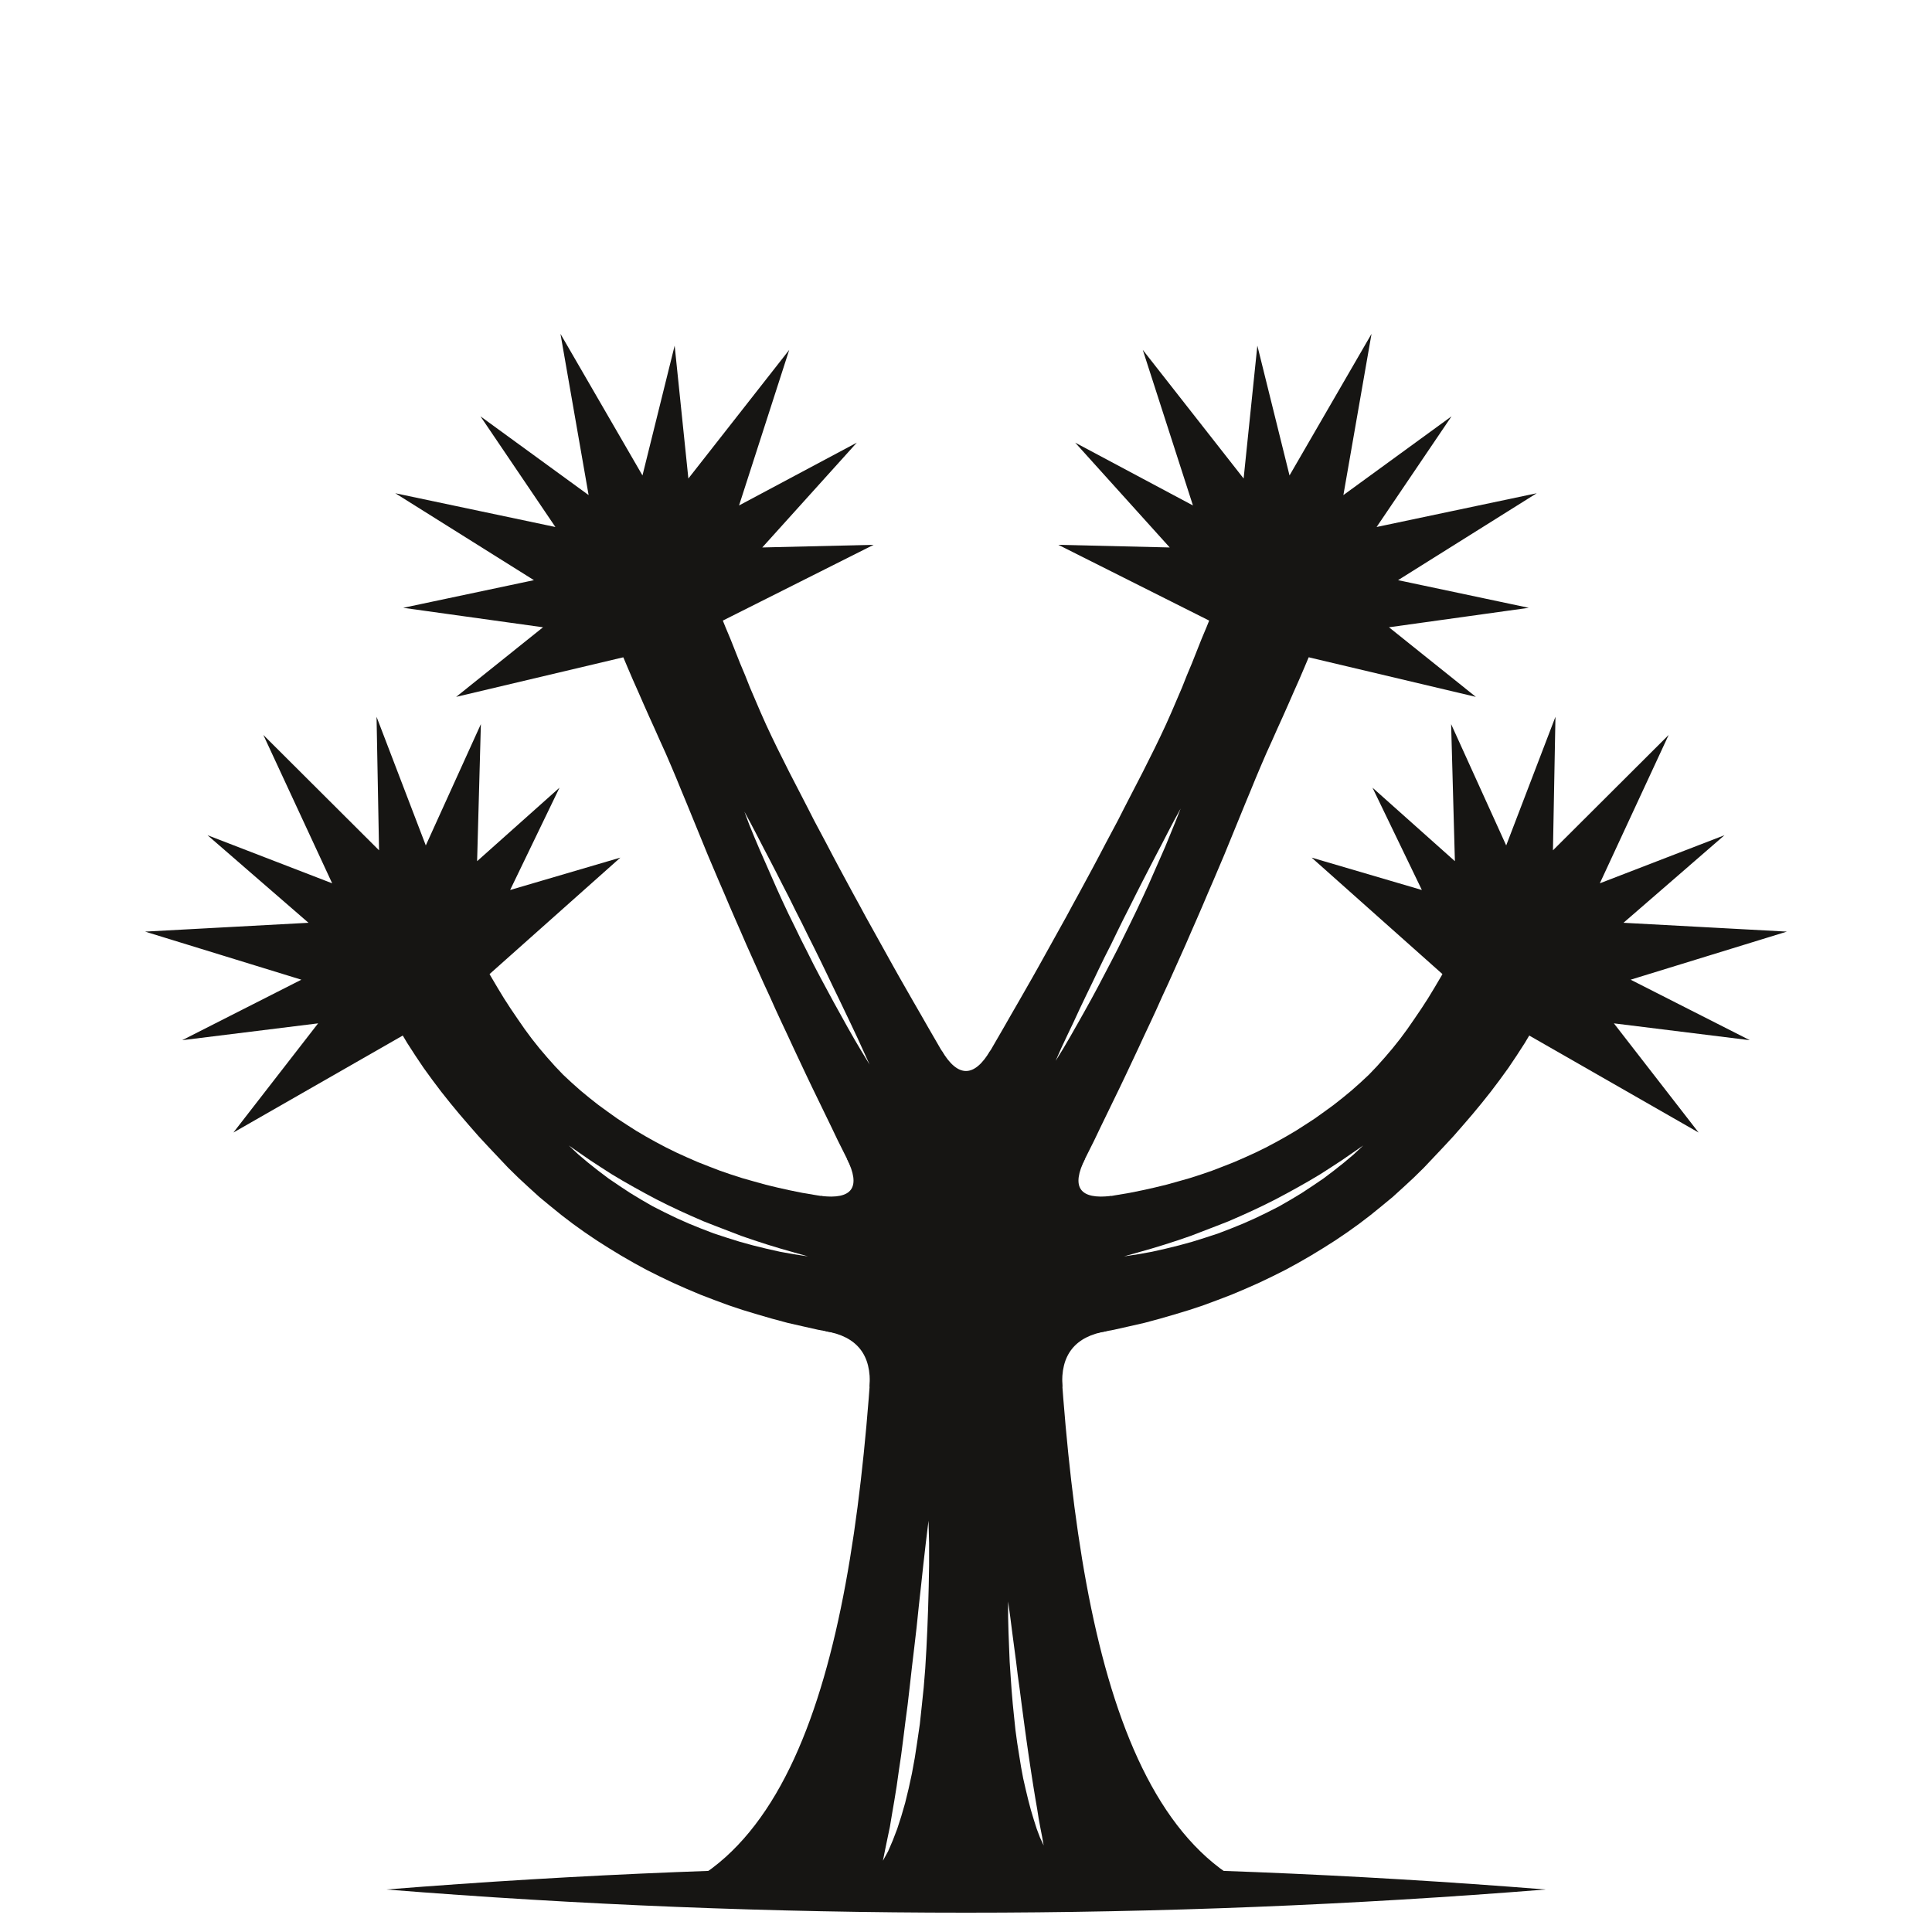
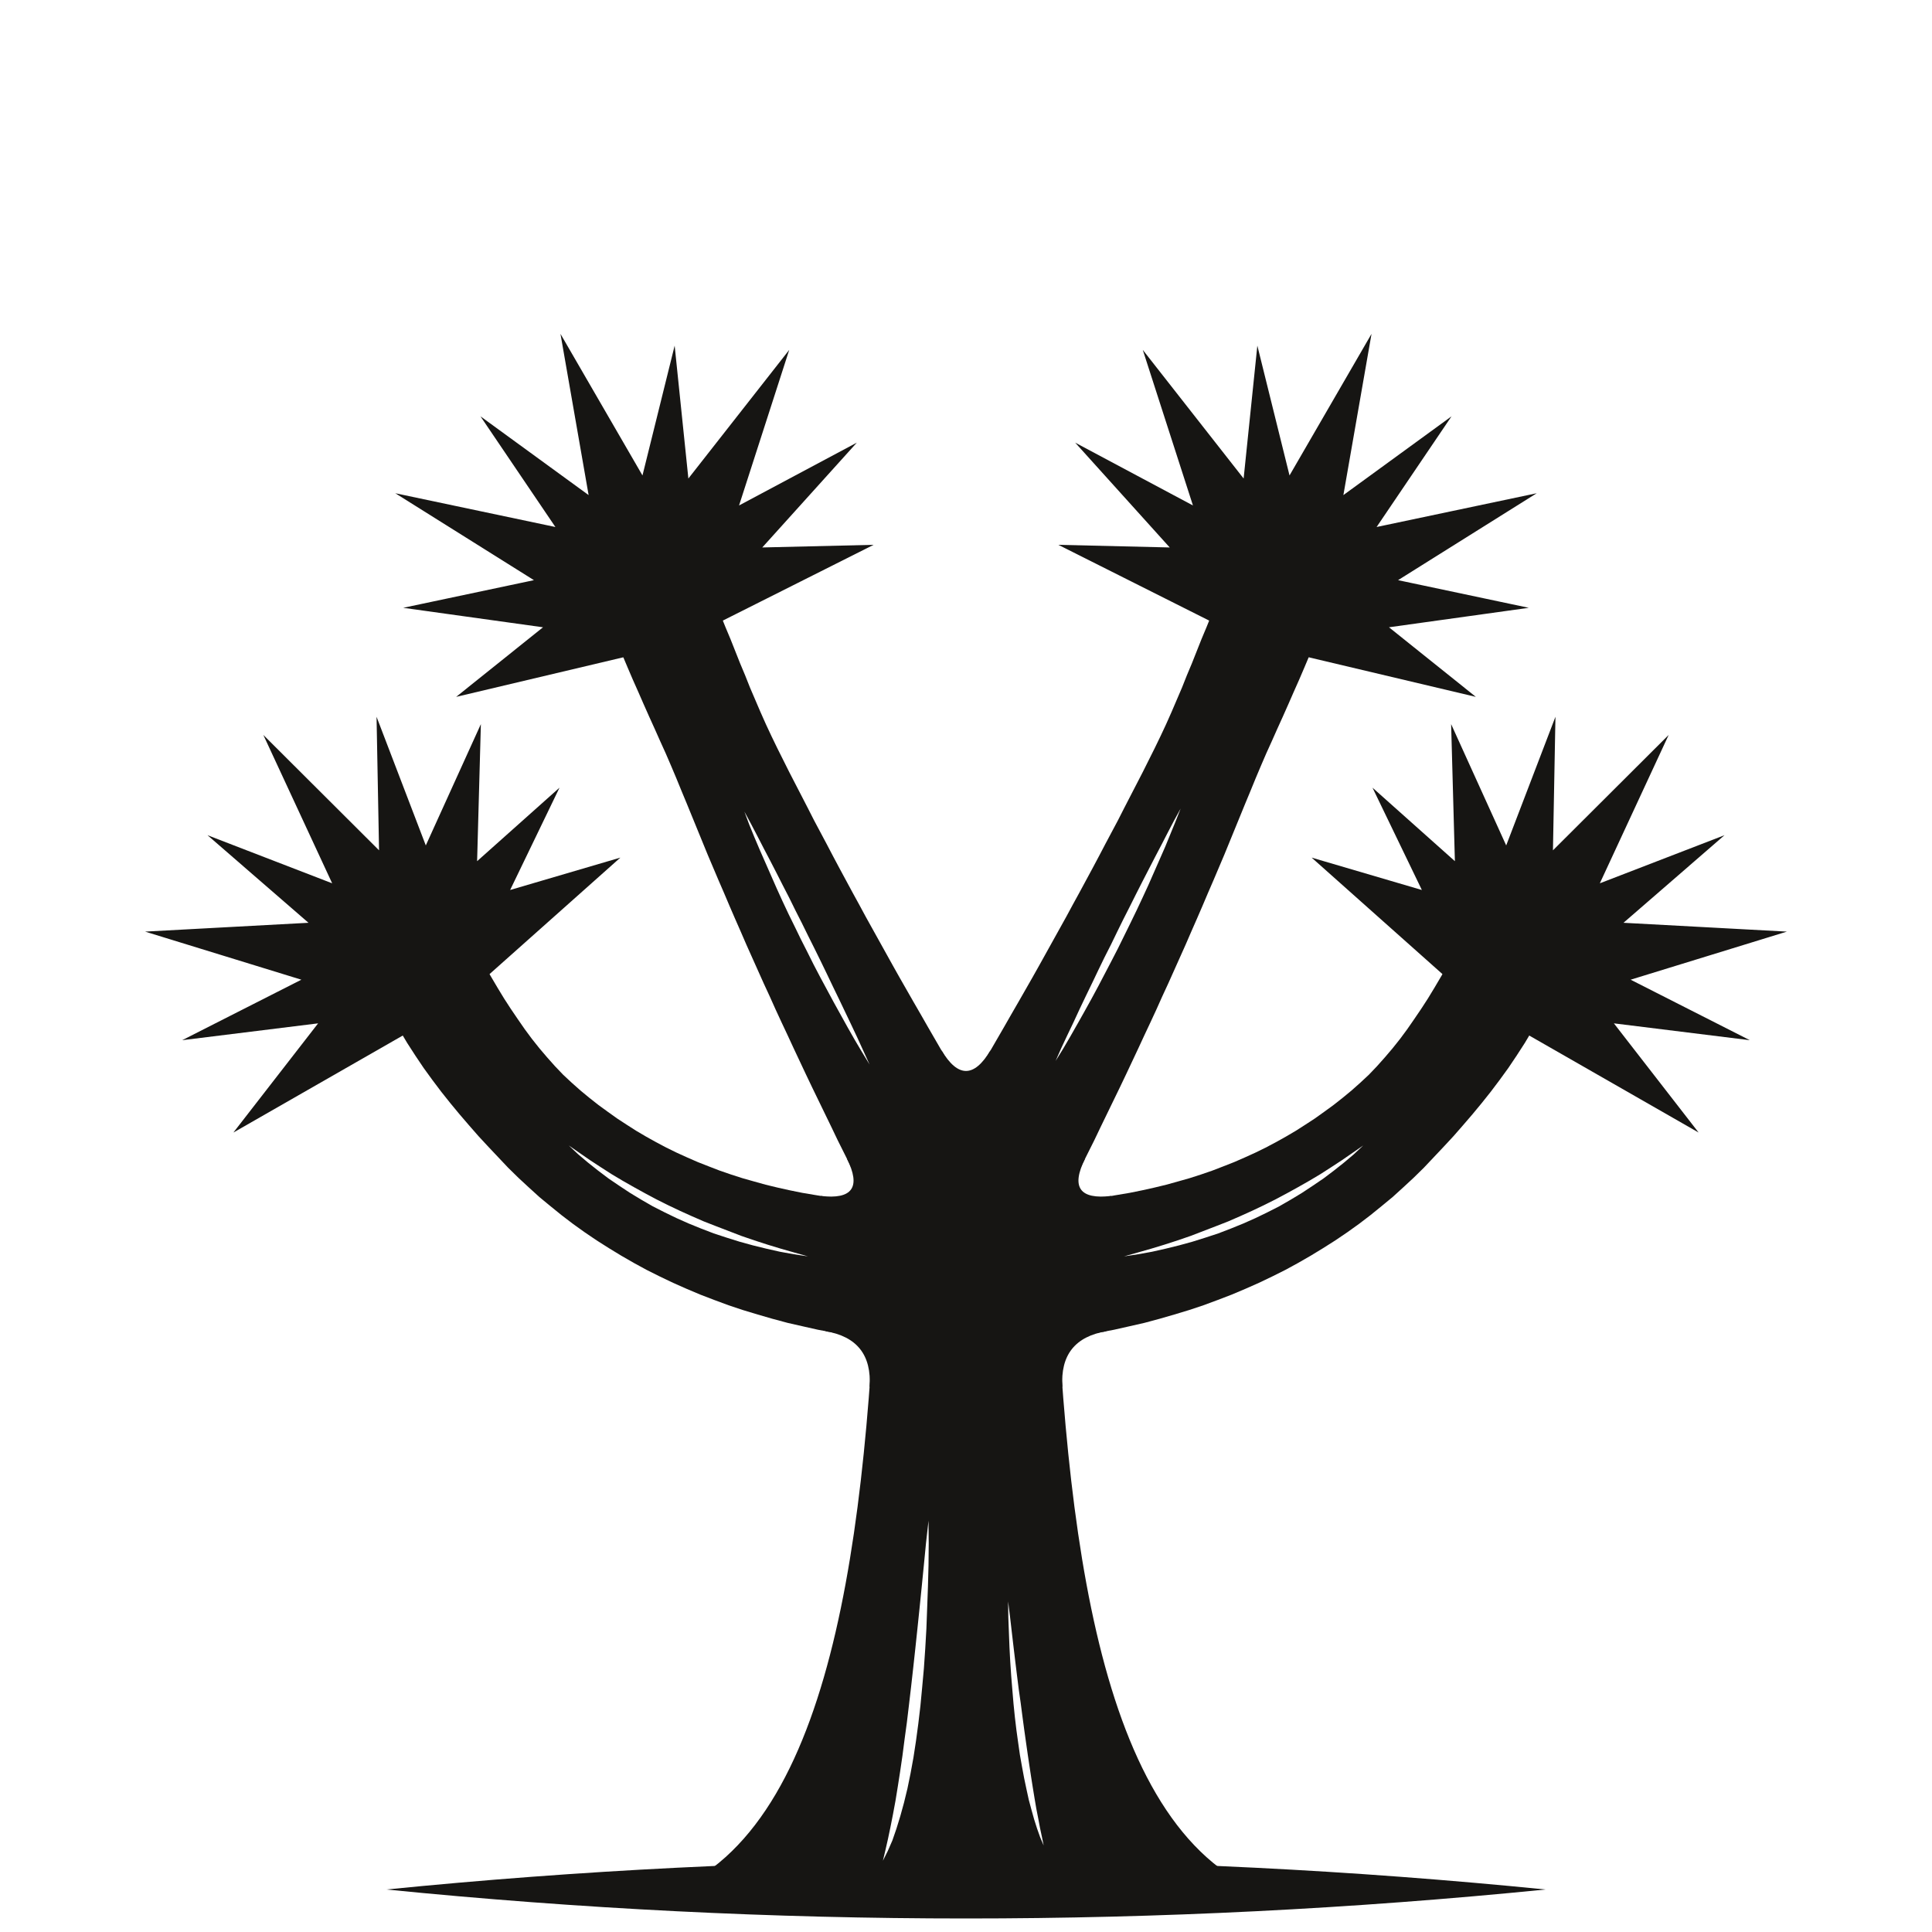
<svg xmlns="http://www.w3.org/2000/svg" viewBox="0 0 100 100">
-   <path d="M20 97.8Q50 95.4 80 97.8Q50 100.2 20 97.8Z" fill="#161513" />
-   <path fill-rule="evenodd" d="M35.0 97.8C43.5 94.0 45.0 78.0 45.5 62.0L54.5 62.0C55.0 78.0 56.5 94.0 65.0 97.8ZM48.06 78.71L47.92 79.86L47.79 81.00L47.67 82.11L47.55 83.20L47.44 84.26L47.32 85.29L47.20 86.30L47.09 87.28L46.98 88.23L46.86 89.14L46.75 90.02L46.64 90.87L46.52 91.68L46.41 92.46L46.29 93.20L46.17 93.90L46.06 94.56L45.93 95.18L45.81 95.76L45.70 96.31L45.97 95.82L46.21 95.26L46.44 94.66L46.65 94.01L46.85 93.32L47.03 92.58L47.20 91.80L47.35 90.98L47.48 90.13L47.61 89.24L47.71 88.31L47.81 87.35L47.89 86.37L47.95 85.35L48.00 84.30L48.04 83.23L48.07 82.13L48.09 81.01L48.09 79.87ZM52.18 82.89L52.18 83.69L52.20 84.48L52.23 85.26L52.26 86.01L52.31 86.76L52.36 87.48L52.42 88.19L52.49 88.88L52.56 89.55L52.65 90.21L52.75 90.84L52.85 91.46L52.96 92.05L53.09 92.62L53.22 93.16L53.36 93.69L53.51 94.19L53.66 94.66L53.83 95.11L54.02 95.52L53.94 95.07L53.85 94.61L53.76 94.12L53.68 93.61L53.59 93.09L53.50 92.54L53.41 91.97L53.32 91.38L53.23 90.77L53.14 90.14L53.05 89.49L52.96 88.82L52.87 88.14L52.78 87.44L52.68 86.72L52.59 85.98L52.49 85.23L52.39 84.47L52.29 83.69Z" fill="#161513" />
+   <path d="M20.00 97.80C40.00 95.80 60.00 95.80 80.00 97.80C60.00 99.80 40.00 99.80 20.00 97.80Z" fill="#161513" />
+   <path fill-rule="evenodd" d="M35.0 97.8C43.5 94.0 45.0 78.0 45.5 62.0L54.5 62.0C55.0 78.0 56.5 94.0 65.0 97.8ZM48.06 78.71L47.93 79.87L47.82 81.00L47.71 82.11L47.60 83.20L47.49 84.26L47.38 85.30L47.27 86.31L47.16 87.29L47.05 88.23L46.94 89.15L46.82 90.03L46.71 90.88L46.59 91.70L46.47 92.47L46.35 93.21L46.22 93.91L46.09 94.57L45.96 95.19L45.83 95.76L45.70 96.31L45.95 95.81L46.19 95.26L46.40 94.65L46.60 94.00L46.79 93.31L46.97 92.57L47.13 91.79L47.28 90.97L47.41 90.12L47.53 89.23L47.64 88.30L47.73 87.35L47.82 86.36L47.89 85.34L47.95 84.30L47.99 83.23L48.03 82.13L48.06 81.01L48.07 79.87ZM52.18 82.89L52.19 83.69L52.22 84.48L52.25 85.25L52.29 86.01L52.34 86.75L52.40 87.48L52.46 88.19L52.53 88.88L52.61 89.55L52.70 90.20L52.79 90.83L52.90 91.45L53.01 92.04L53.13 92.61L53.25 93.16L53.39 93.68L53.53 94.18L53.68 94.65L53.84 95.10L54.02 95.52L53.93 95.08L53.83 94.61L53.74 94.13L53.64 93.62L53.55 93.09L53.46 92.54L53.37 91.97L53.28 91.38L53.19 90.77L53.10 90.14L53.01 89.50L52.92 88.83L52.83 88.14L52.73 87.44L52.64 86.72L52.55 85.99L52.46 85.24L52.37 84.47L52.28 83.69Z" fill="#161513" />
  <path fill-rule="evenodd" d="M50.03 62.30L49.23 62.32L48.48 62.33L47.73 62.33L47.00 62.31L46.28 62.29L45.57 62.25L44.87 62.19L44.17 62.13L43.49 62.05L42.83 61.96L42.17 61.85L41.52 61.74L40.88 61.61L40.25 61.47L39.63 61.32L39.02 61.15L38.42 60.98L37.83 60.79L37.25 60.59L36.68 60.37L36.12 60.15L35.57 59.91L35.02 59.66L34.49 59.40L33.96 59.12L33.44 58.83L32.93 58.53L32.43 58.21L31.94 57.89L31.45 57.54L30.97 57.19L30.50 56.82L30.04 56.44L29.59 56.04L29.15 55.63L28.73 55.19L28.32 54.73L27.92 54.26L27.53 53.77L27.16 53.27L26.80 52.75L26.44 52.22L26.09 51.68L25.75 51.12L25.42 50.56L25.08 49.98L24.75 49.39L24.40 48.77L19.60 51.23L19.93 51.93L20.29 52.63L20.68 53.32L21.08 53.99L21.50 54.64L21.93 55.28L22.38 55.90L22.84 56.51L23.31 57.10L23.79 57.68L24.28 58.25L24.77 58.81L25.28 59.36L25.79 59.90L26.30 60.44L26.83 60.96L27.37 61.46L27.92 61.96L28.49 62.43L29.07 62.90L29.66 63.35L30.26 63.78L30.88 64.20L31.51 64.60L32.15 64.99L32.81 65.37L33.47 65.73L34.15 66.07L34.84 66.40L35.54 66.71L36.25 67.01L36.98 67.29L37.71 67.56L38.46 67.81L39.22 68.04L39.98 68.26L40.76 68.47L41.55 68.65L42.35 68.83L43.16 68.98L43.98 69.13L44.81 69.25L45.65 69.37L46.50 69.46L47.36 69.55L48.23 69.61L49.11 69.66L49.97 69.70ZM41.82 65.03L41.11 64.83L40.41 64.63L39.72 64.42L39.04 64.20L38.37 63.97L37.72 63.72L37.07 63.47L36.43 63.22L35.81 62.95L35.19 62.67L34.58 62.38L33.98 62.08L33.38 61.76L32.80 61.44L32.22 61.11L31.65 60.77L31.09 60.41L30.54 60.05L29.99 59.67L29.44 59.29L29.93 59.75L30.44 60.18L30.97 60.60L31.50 61.00L32.06 61.38L32.62 61.75L33.20 62.10L33.79 62.44L34.40 62.75L35.02 63.05L35.65 63.33L36.29 63.59L36.94 63.84L37.61 64.06L38.28 64.27L38.97 64.46L39.66 64.63L40.37 64.79L41.09 64.92Z" fill="#161513" />
  <path d="M20.29 48.04L12.08 58.62L23.71 51.96ZM21.33 47.80L9.43 53.84L22.67 52.20ZM22.32 47.42L7.51 48.22L21.68 52.58ZM23.18 48.03L10.74 43.23L20.82 51.97ZM24.13 48.51L13.63 38.04L19.87 51.49ZM24.26 49.56L19.49 37.10L19.74 50.44ZM24.53 50.58L24.89 37.48L19.47 49.42ZM23.84 51.38L28.96 40.77L20.16 48.62ZM23.26 52.27L32.11 44.39L20.74 47.73Z" fill="#161513" />
  <circle cx="22" cy="50" r="3.0" fill="#161513" />
  <path fill-rule="evenodd" d="M52.23 60.19L51.83 59.54L51.44 58.90L51.05 58.26L50.66 57.61L50.28 56.97L49.89 56.33L49.51 55.69L49.14 55.05L48.76 54.42L48.39 53.78L48.02 53.14L47.66 52.51L47.29 51.87L46.93 51.24L46.57 50.61L46.21 49.97L45.86 49.34L45.51 48.71L45.16 48.08L44.81 47.45L44.47 46.82L44.13 46.20L43.79 45.57L43.45 44.94L43.12 44.32L42.79 43.69L42.46 43.07L42.13 42.45L41.81 41.82L41.49 41.20L41.17 40.58L40.85 39.96L40.54 39.34L40.23 38.72L39.93 38.10L39.64 37.48L39.36 36.85L39.09 36.22L38.82 35.59L38.57 34.96L38.31 34.34L38.06 33.71L37.81 33.08L37.55 32.46L37.30 31.84L37.04 31.22L36.78 30.61L36.51 29.99L31.49 32.01L31.73 32.64L31.97 33.28L32.22 33.92L32.49 34.56L32.76 35.19L33.04 35.82L33.32 36.46L33.60 37.09L33.89 37.73L34.17 38.36L34.46 39.00L34.74 39.65L35.01 40.29L35.28 40.95L35.55 41.60L35.82 42.26L36.09 42.92L36.36 43.58L36.63 44.24L36.91 44.90L37.19 45.56L37.48 46.23L37.76 46.89L38.05 47.56L38.34 48.22L38.63 48.89L38.93 49.56L39.23 50.23L39.53 50.90L39.84 51.57L40.14 52.24L40.45 52.91L40.77 53.59L41.08 54.26L41.40 54.94L41.72 55.62L42.04 56.29L42.37 56.97L42.70 57.65L43.03 58.33L43.36 59.02L43.70 59.70L44.04 60.38L44.38 61.07L44.73 61.75L45.07 62.44L45.42 63.13L45.77 63.81ZM45.01 55.10L44.62 54.46L44.24 53.82L43.87 53.17L43.51 52.52L43.15 51.87L42.80 51.22L42.45 50.57L42.11 49.92L41.78 49.26L41.45 48.61L41.13 47.95L40.81 47.30L40.50 46.64L40.20 45.98L39.91 45.32L39.62 44.66L39.33 44.00L39.05 43.34L38.78 42.68L38.53 42.01L38.87 42.64L39.20 43.27L39.53 43.91L39.86 44.54L40.19 45.18L40.52 45.83L40.85 46.47L41.17 47.12L41.50 47.77L41.82 48.42L42.15 49.08L42.47 49.73L42.79 50.39L43.11 51.06L43.43 51.72L43.75 52.39L44.07 53.06L44.39 53.74L44.70 54.42Z" fill="#161513" />
  <path d="M32.86 28.66L23.61 36.07L35.14 33.34ZM33.92 28.70L20.87 31.46L34.08 33.30ZM34.97 28.59L20.46 25.53L33.03 33.41ZM35.65 29.40L24.87 21.55L32.35 32.60ZM36.44 30.11L29.01 17.28L31.56 31.89ZM36.29 31.16L34.92 17.89L31.71 30.84ZM36.30 32.22L40.85 18.11L31.70 29.78ZM35.42 32.81L44.35 22.91L32.58 29.19ZM34.63 33.52L45.22 28.20L33.37 28.48Z" fill="#161513" />
  <circle cx="34" cy="31" r="3.0" fill="#161513" />
  <path fill-rule="evenodd" d="M54.23 63.81L54.58 63.13L54.93 62.44L55.27 61.75L55.62 61.07L55.96 60.38L56.30 59.70L56.64 59.02L56.97 58.33L57.30 57.65L57.63 56.97L57.96 56.29L58.28 55.62L58.60 54.94L58.92 54.26L59.23 53.59L59.55 52.91L59.86 52.24L60.16 51.57L60.47 50.90L60.77 50.23L61.07 49.56L61.37 48.89L61.66 48.22L61.95 47.56L62.24 46.89L62.52 46.23L62.81 45.56L63.09 44.90L63.37 44.24L63.64 43.58L63.91 42.92L64.18 42.26L64.45 41.60L64.72 40.95L64.99 40.29L65.26 39.65L65.54 39.00L65.83 38.36L66.11 37.73L66.40 37.09L66.68 36.46L66.96 35.82L67.24 35.19L67.51 34.56L67.78 33.92L68.03 33.28L68.27 32.64L68.51 32.01L63.49 29.99L63.22 30.61L62.96 31.22L62.70 31.84L62.45 32.46L62.19 33.08L61.94 33.71L61.69 34.34L61.43 34.96L61.18 35.59L60.91 36.22L60.64 36.85L60.36 37.48L60.07 38.10L59.77 38.72L59.46 39.34L59.15 39.96L58.83 40.58L58.51 41.20L58.19 41.82L57.87 42.45L57.54 43.07L57.21 43.69L56.88 44.32L56.55 44.94L56.21 45.57L55.87 46.20L55.53 46.82L55.19 47.45L54.84 48.08L54.49 48.71L54.14 49.34L53.79 49.97L53.43 50.61L53.07 51.24L52.71 51.87L52.34 52.51L51.98 53.14L51.61 53.78L51.24 54.42L50.86 55.05L50.49 55.69L50.11 56.33L49.72 56.97L49.34 57.61L48.95 58.26L48.56 58.90L48.17 59.54L47.77 60.19ZM54.64 54.91L54.94 54.23L55.26 53.55L55.58 52.88L55.89 52.21L56.21 51.54L56.53 50.88L56.85 50.21L57.17 49.55L57.50 48.90L57.82 48.24L58.14 47.59L58.47 46.94L58.79 46.30L59.12 45.65L59.45 45.01L59.78 44.37L60.11 43.74L60.44 43.10L60.77 42.47L61.11 41.85L60.85 42.51L60.58 43.17L60.31 43.83L60.02 44.49L59.73 45.15L59.44 45.81L59.14 46.46L58.83 47.12L58.51 47.78L58.19 48.43L57.87 49.08L57.53 49.74L57.19 50.39L56.85 51.04L56.50 51.69L56.14 52.34L55.78 52.98L55.41 53.63L55.03 54.28Z" fill="#161513" />
  <path d="M66.63 28.48L54.78 28.20L65.37 33.52ZM67.42 29.19L55.65 22.91L64.58 32.81ZM68.30 29.78L59.15 18.11L63.70 32.22ZM68.29 30.84L65.08 17.89L63.71 31.16ZM68.44 31.89L70.99 17.28L63.56 30.11ZM67.65 32.60L75.13 21.55L64.35 29.40ZM66.97 33.41L79.54 25.53L65.03 28.59ZM65.92 33.30L79.13 31.46L66.08 28.70ZM64.86 33.34L76.39 36.07L67.14 28.66Z" fill="#161513" />
  <circle cx="66" cy="31" r="3.0" fill="#161513" />
  <path fill-rule="evenodd" d="M50.03 69.70L50.89 69.66L51.77 69.61L52.64 69.55L53.50 69.46L54.35 69.37L55.19 69.25L56.02 69.13L56.84 68.98L57.65 68.83L58.45 68.65L59.24 68.47L60.02 68.26L60.78 68.04L61.54 67.81L62.29 67.56L63.02 67.29L63.75 67.01L64.46 66.71L65.16 66.40L65.85 66.07L66.53 65.73L67.19 65.37L67.85 64.99L68.49 64.60L69.12 64.20L69.74 63.78L70.34 63.35L70.93 62.90L71.51 62.43L72.08 61.96L72.63 61.46L73.17 60.96L73.70 60.44L74.21 59.90L74.72 59.36L75.23 58.81L75.72 58.25L76.21 57.68L76.69 57.10L77.16 56.51L77.62 55.90L78.07 55.28L78.50 54.64L78.92 53.99L79.32 53.32L79.71 52.63L80.07 51.93L80.40 51.23L75.60 48.77L75.25 49.39L74.92 49.98L74.58 50.56L74.25 51.12L73.91 51.68L73.56 52.22L73.20 52.75L72.84 53.27L72.47 53.77L72.08 54.26L71.68 54.73L71.27 55.19L70.85 55.63L70.41 56.04L69.96 56.44L69.50 56.82L69.03 57.19L68.55 57.54L68.06 57.89L67.57 58.21L67.07 58.53L66.56 58.83L66.04 59.12L65.51 59.40L64.98 59.66L64.43 59.91L63.88 60.15L63.32 60.37L62.75 60.59L62.17 60.79L61.58 60.98L60.98 61.15L60.37 61.32L59.75 61.47L59.12 61.61L58.48 61.74L57.83 61.85L57.17 61.96L56.51 62.05L55.83 62.13L55.13 62.19L54.43 62.25L53.72 62.29L53.00 62.31L52.27 62.33L51.52 62.33L50.77 62.32L49.97 62.30ZM58.18 65.03L58.89 64.83L59.59 64.63L60.28 64.42L60.96 64.20L61.63 63.97L62.28 63.72L62.93 63.47L63.57 63.22L64.19 62.95L64.81 62.67L65.42 62.38L66.02 62.08L66.62 61.76L67.20 61.44L67.78 61.11L68.35 60.77L68.91 60.41L69.46 60.05L70.01 59.67L70.56 59.29L70.07 59.75L69.56 60.18L69.03 60.60L68.50 61.00L67.94 61.38L67.38 61.75L66.80 62.10L66.21 62.44L65.60 62.75L64.98 63.05L64.35 63.33L63.71 63.59L63.06 63.84L62.39 64.06L61.72 64.27L61.03 64.46L60.34 64.63L59.63 64.79L58.91 64.92Z" fill="#161513" />
  <path d="M79.26 47.73L67.89 44.39L76.74 52.27ZM79.84 48.62L71.04 40.77L76.16 51.38ZM80.53 49.42L75.11 37.48L75.47 50.58ZM80.26 50.44L80.51 37.10L75.74 49.56ZM80.13 51.49L86.37 38.04L75.87 48.51ZM79.18 51.97L89.26 43.23L76.82 48.03ZM78.32 52.58L92.49 48.22L77.68 47.42ZM77.33 52.20L90.57 53.84L78.67 47.80ZM76.29 51.96L87.92 58.62L79.71 48.04Z" fill="#161513" />
  <circle cx="78" cy="50" r="3.0" fill="#161513" />
  <circle cx="50" cy="65" r="5.6" fill="#161513" />
-   <path d="M50 66L45.01 71.80Q45.18 69.30 42.71 68.90ZM50 66L54.99 71.80Q54.82 69.30 57.29 68.90ZM50 66L42.47 61.90Q44.95 62.20 43.83 59.96ZM50 66L48.73 54.36Q50.00 56.51 51.27 54.36ZM50 66L56.17 59.96Q55.05 62.20 57.53 61.90Z" fill="#161513" />
+   <path d="M50 66L45.01 71.80C45.12 70.14 44.36 69.17 42.71 68.90ZM50 66L54.99 71.80C54.88 70.14 55.64 69.17 57.29 68.90ZM50 66L42.47 61.90C44.12 62.10 44.58 61.45 43.83 59.96ZM50 66L48.73 54.36C49.58 55.79 50.42 55.79 51.27 54.36ZM50 66L56.17 59.96C55.42 61.45 55.88 62.10 57.53 61.90Z" fill="#161513" />
</svg>
